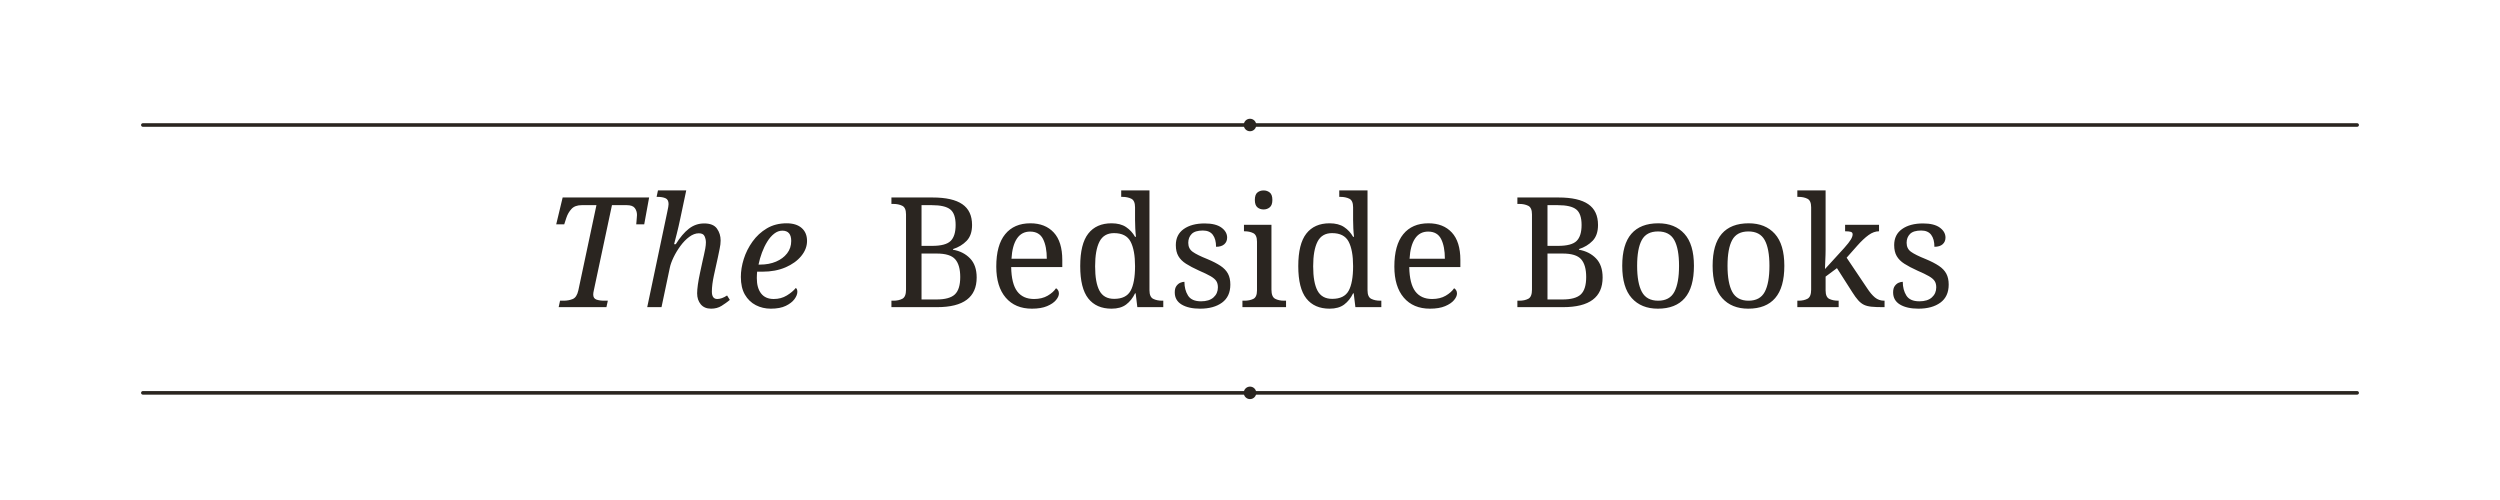
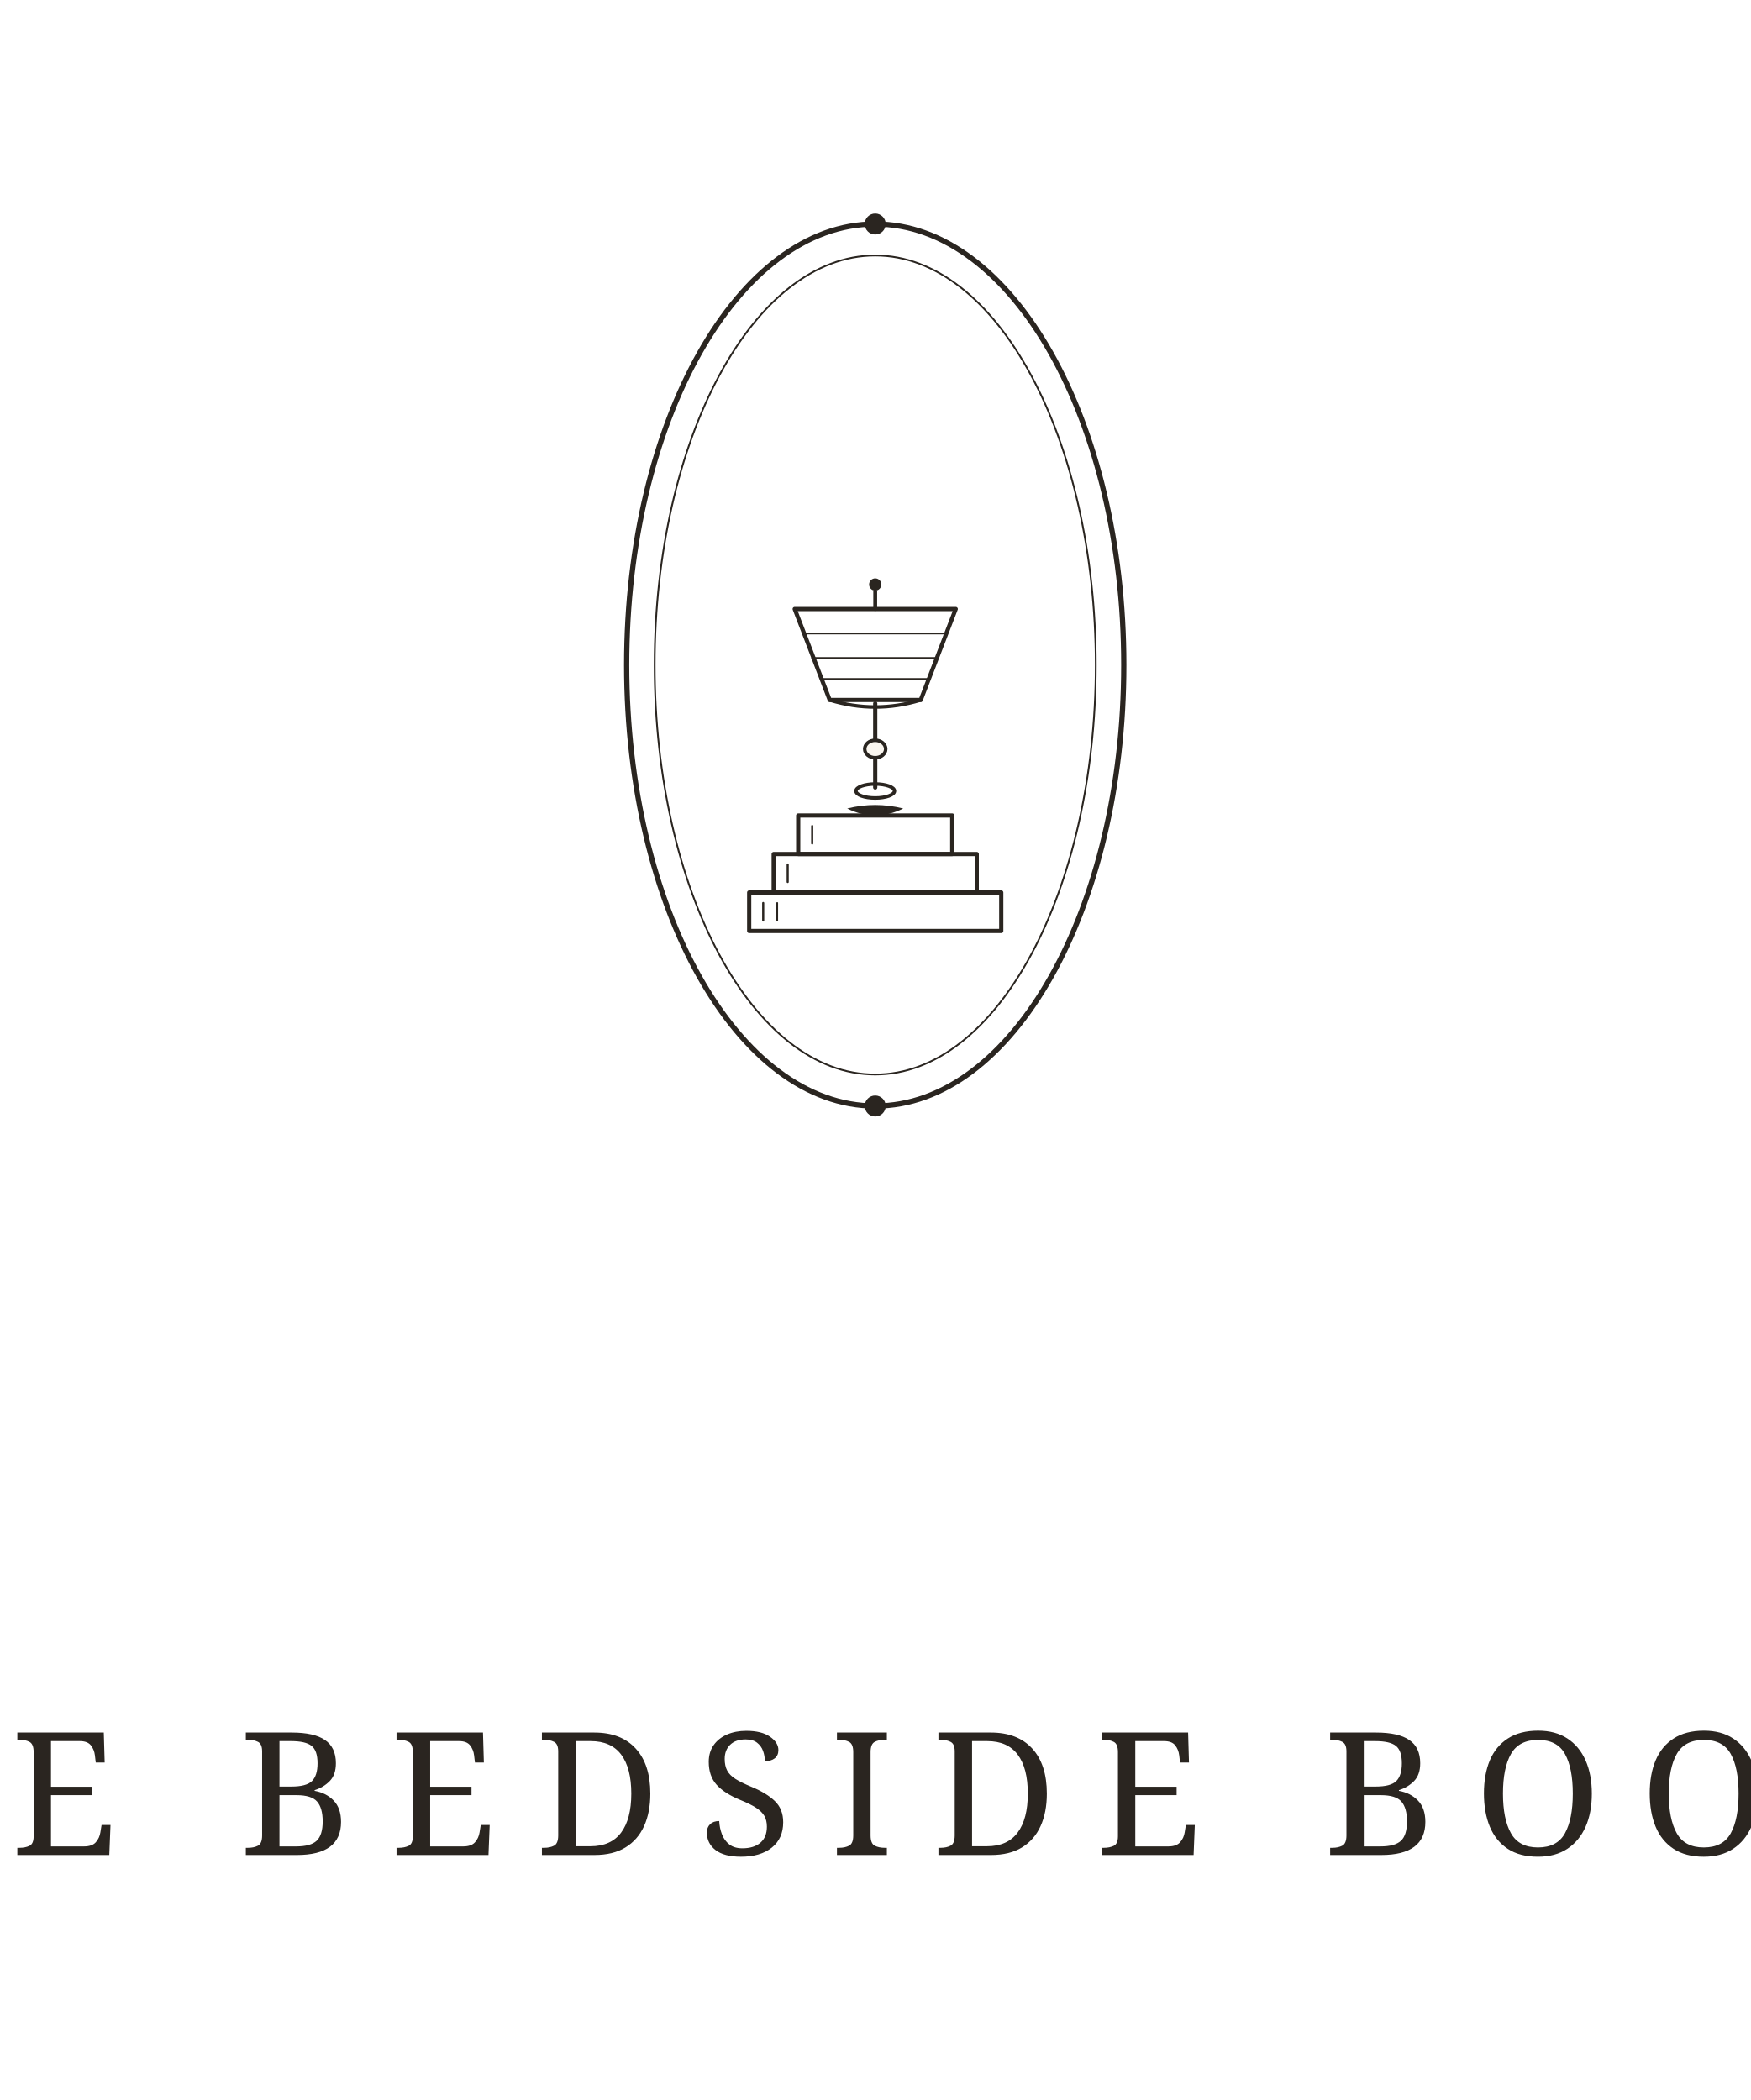
- <svg xmlns="http://www.w3.org/2000/svg" viewBox="0 0 1400 280" role="img" aria-label="The Bedside Books">
-   <g stroke="#2A2520" stroke-width="2" fill="none" stroke-linecap="round">
-     <line x1="80" y1="70" x2="1320" y2="70" />
-     <line x1="80" y1="220" x2="1320" y2="220" />
+ <svg xmlns="http://www.w3.org/2000/svg" viewBox="0 0 1000 1200" role="img" aria-label="The Bedside Books">
+   <g transform="translate(250, 0)" stroke="#2A2520" fill="none" stroke-linecap="round" stroke-linejoin="round">
+     <ellipse cx="250" cy="380" rx="142" ry="252" stroke-width="3" />
+     <ellipse cx="250" cy="380" rx="126" ry="234" stroke-width="1" />
+     <circle cx="250" cy="128" r="6" fill="#2A2520" stroke="none" />
+     <circle cx="250" cy="632" r="6" fill="#2A2520" stroke="none" />
+     <rect x="178" y="510" width="144" height="22" stroke-width="2.4" />
+     <line x1="186" y1="516" x2="186" y2="526" stroke-width="1.2" />
+     <line x1="194" y1="516" x2="194" y2="526" stroke-width="1" />
+     <rect x="192" y="488" width="116" height="22" stroke-width="2.4" />
+     <line x1="200" y1="494" x2="200" y2="504" stroke-width="1.2" />
+     <rect x="206" y="466" width="88" height="22" stroke-width="2.4" />
+     <line x1="214" y1="472" x2="214" y2="482" stroke-width="1.2" />
+     <path d="M 234 462 Q 250 458 266 462 Q 250 470 234 462 Z" fill="#2A2520" stroke="none" />
+     <ellipse cx="250" cy="452" rx="11" ry="4" stroke-width="2" />
+     <line x1="250" y1="450" x2="250" y2="402" stroke-width="2.4" />
+     <ellipse cx="250" cy="428" rx="6" ry="5" stroke-width="2" fill="#FAF6EF" />
+     <path d="M 224 400 L 276 400 L 296 348 L 204 348 Z" stroke-width="2.4" />
+     <line x1="219" y1="388" x2="281" y2="388" stroke-width="1" />
+     <line x1="214" y1="376" x2="286" y2="376" stroke-width="1" />
+     <line x1="209" y1="362" x2="291" y2="362" stroke-width="1" />
+     <path d="M 224 400 Q 250 408 276 400" stroke-width="2" />
+     <line x1="250" y1="348" x2="250" y2="338" stroke-width="2.2" />
+     <circle cx="250" cy="334" r="3.5" fill="#2A2520" stroke="none" />
  </g>
-   <g fill="#2A2520">
-     <circle cx="700" cy="70" r="3.5" />
-     <circle cx="700" cy="220" r="3.5" />
-   </g>
-   <text x="700" y="172" text-anchor="middle" font-family="'EB Garamond', Garamond, Baskerville, serif" font-size="86" fill="#2A2520" letter-spacing="1">
-     <tspan font-style="italic">The</tspan>
-     <tspan dx="20">Bedside Books</tspan>
+   <text x="500" y="1060" text-anchor="middle" font-family="'EB Garamond', Garamond, Baskerville, serif" font-size="98" fill="#2A2520" letter-spacing="22">
+     THE BEDSIDE BOOKS
  </text>
</svg>
